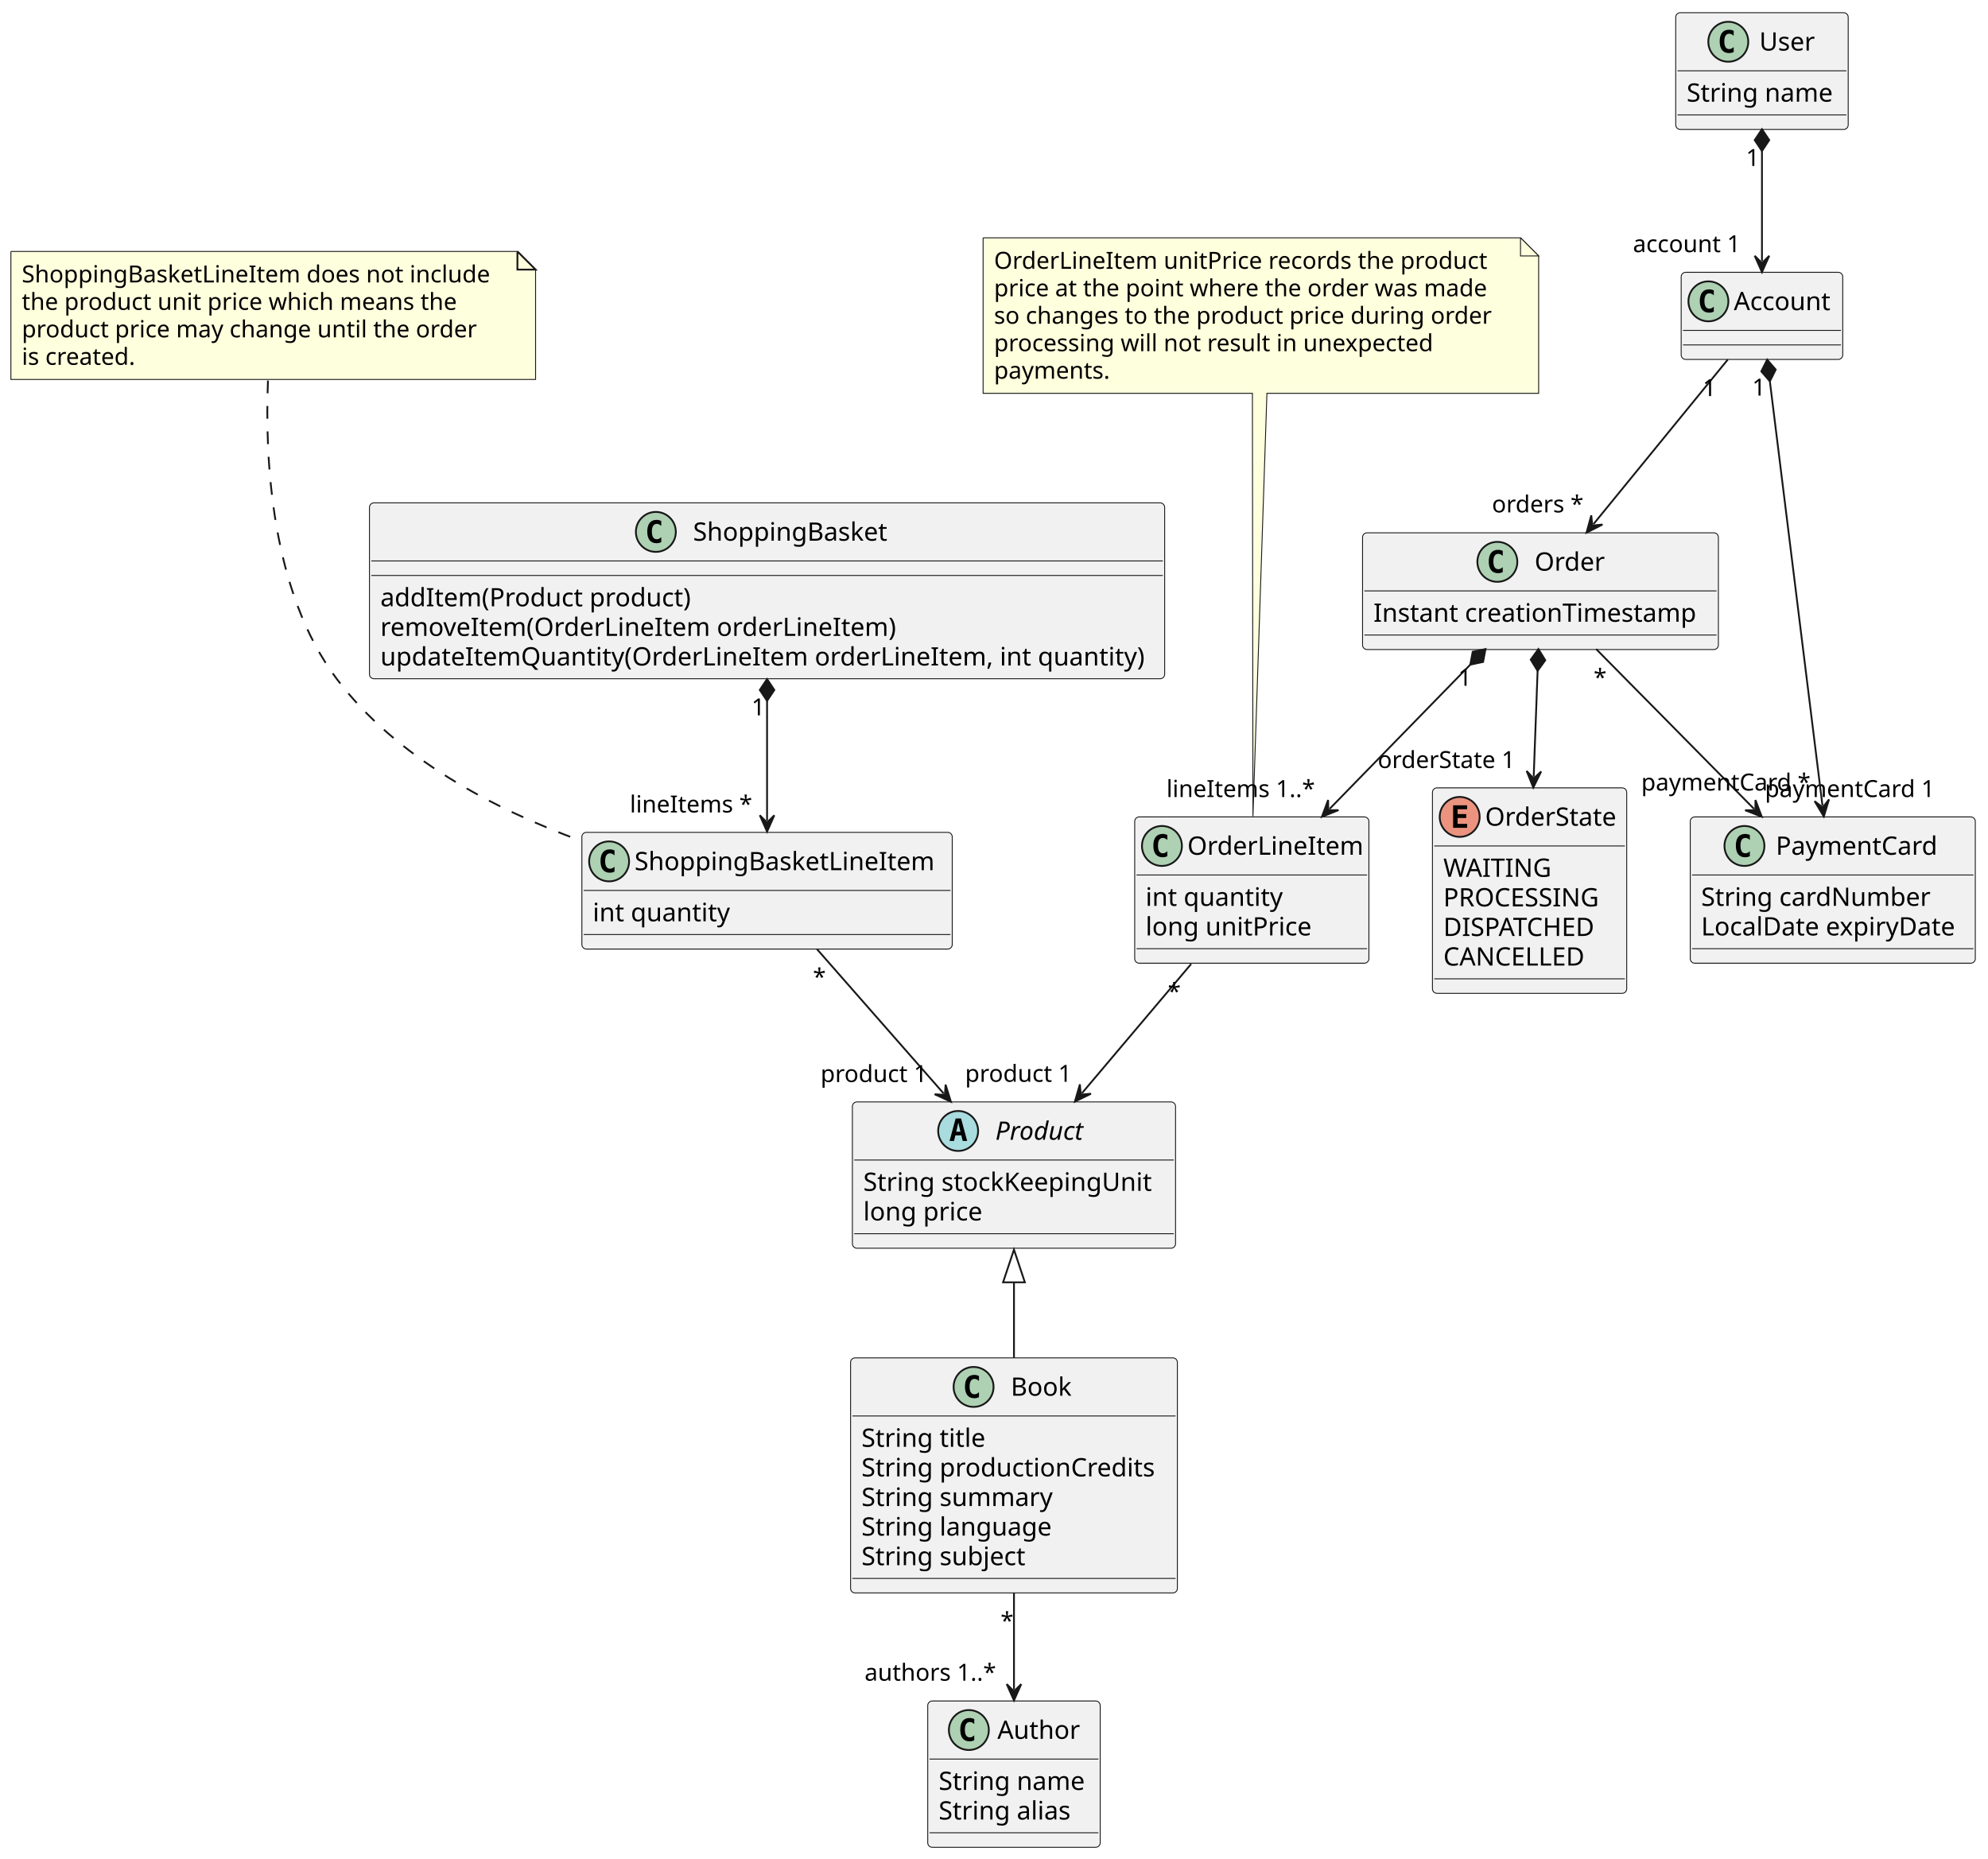
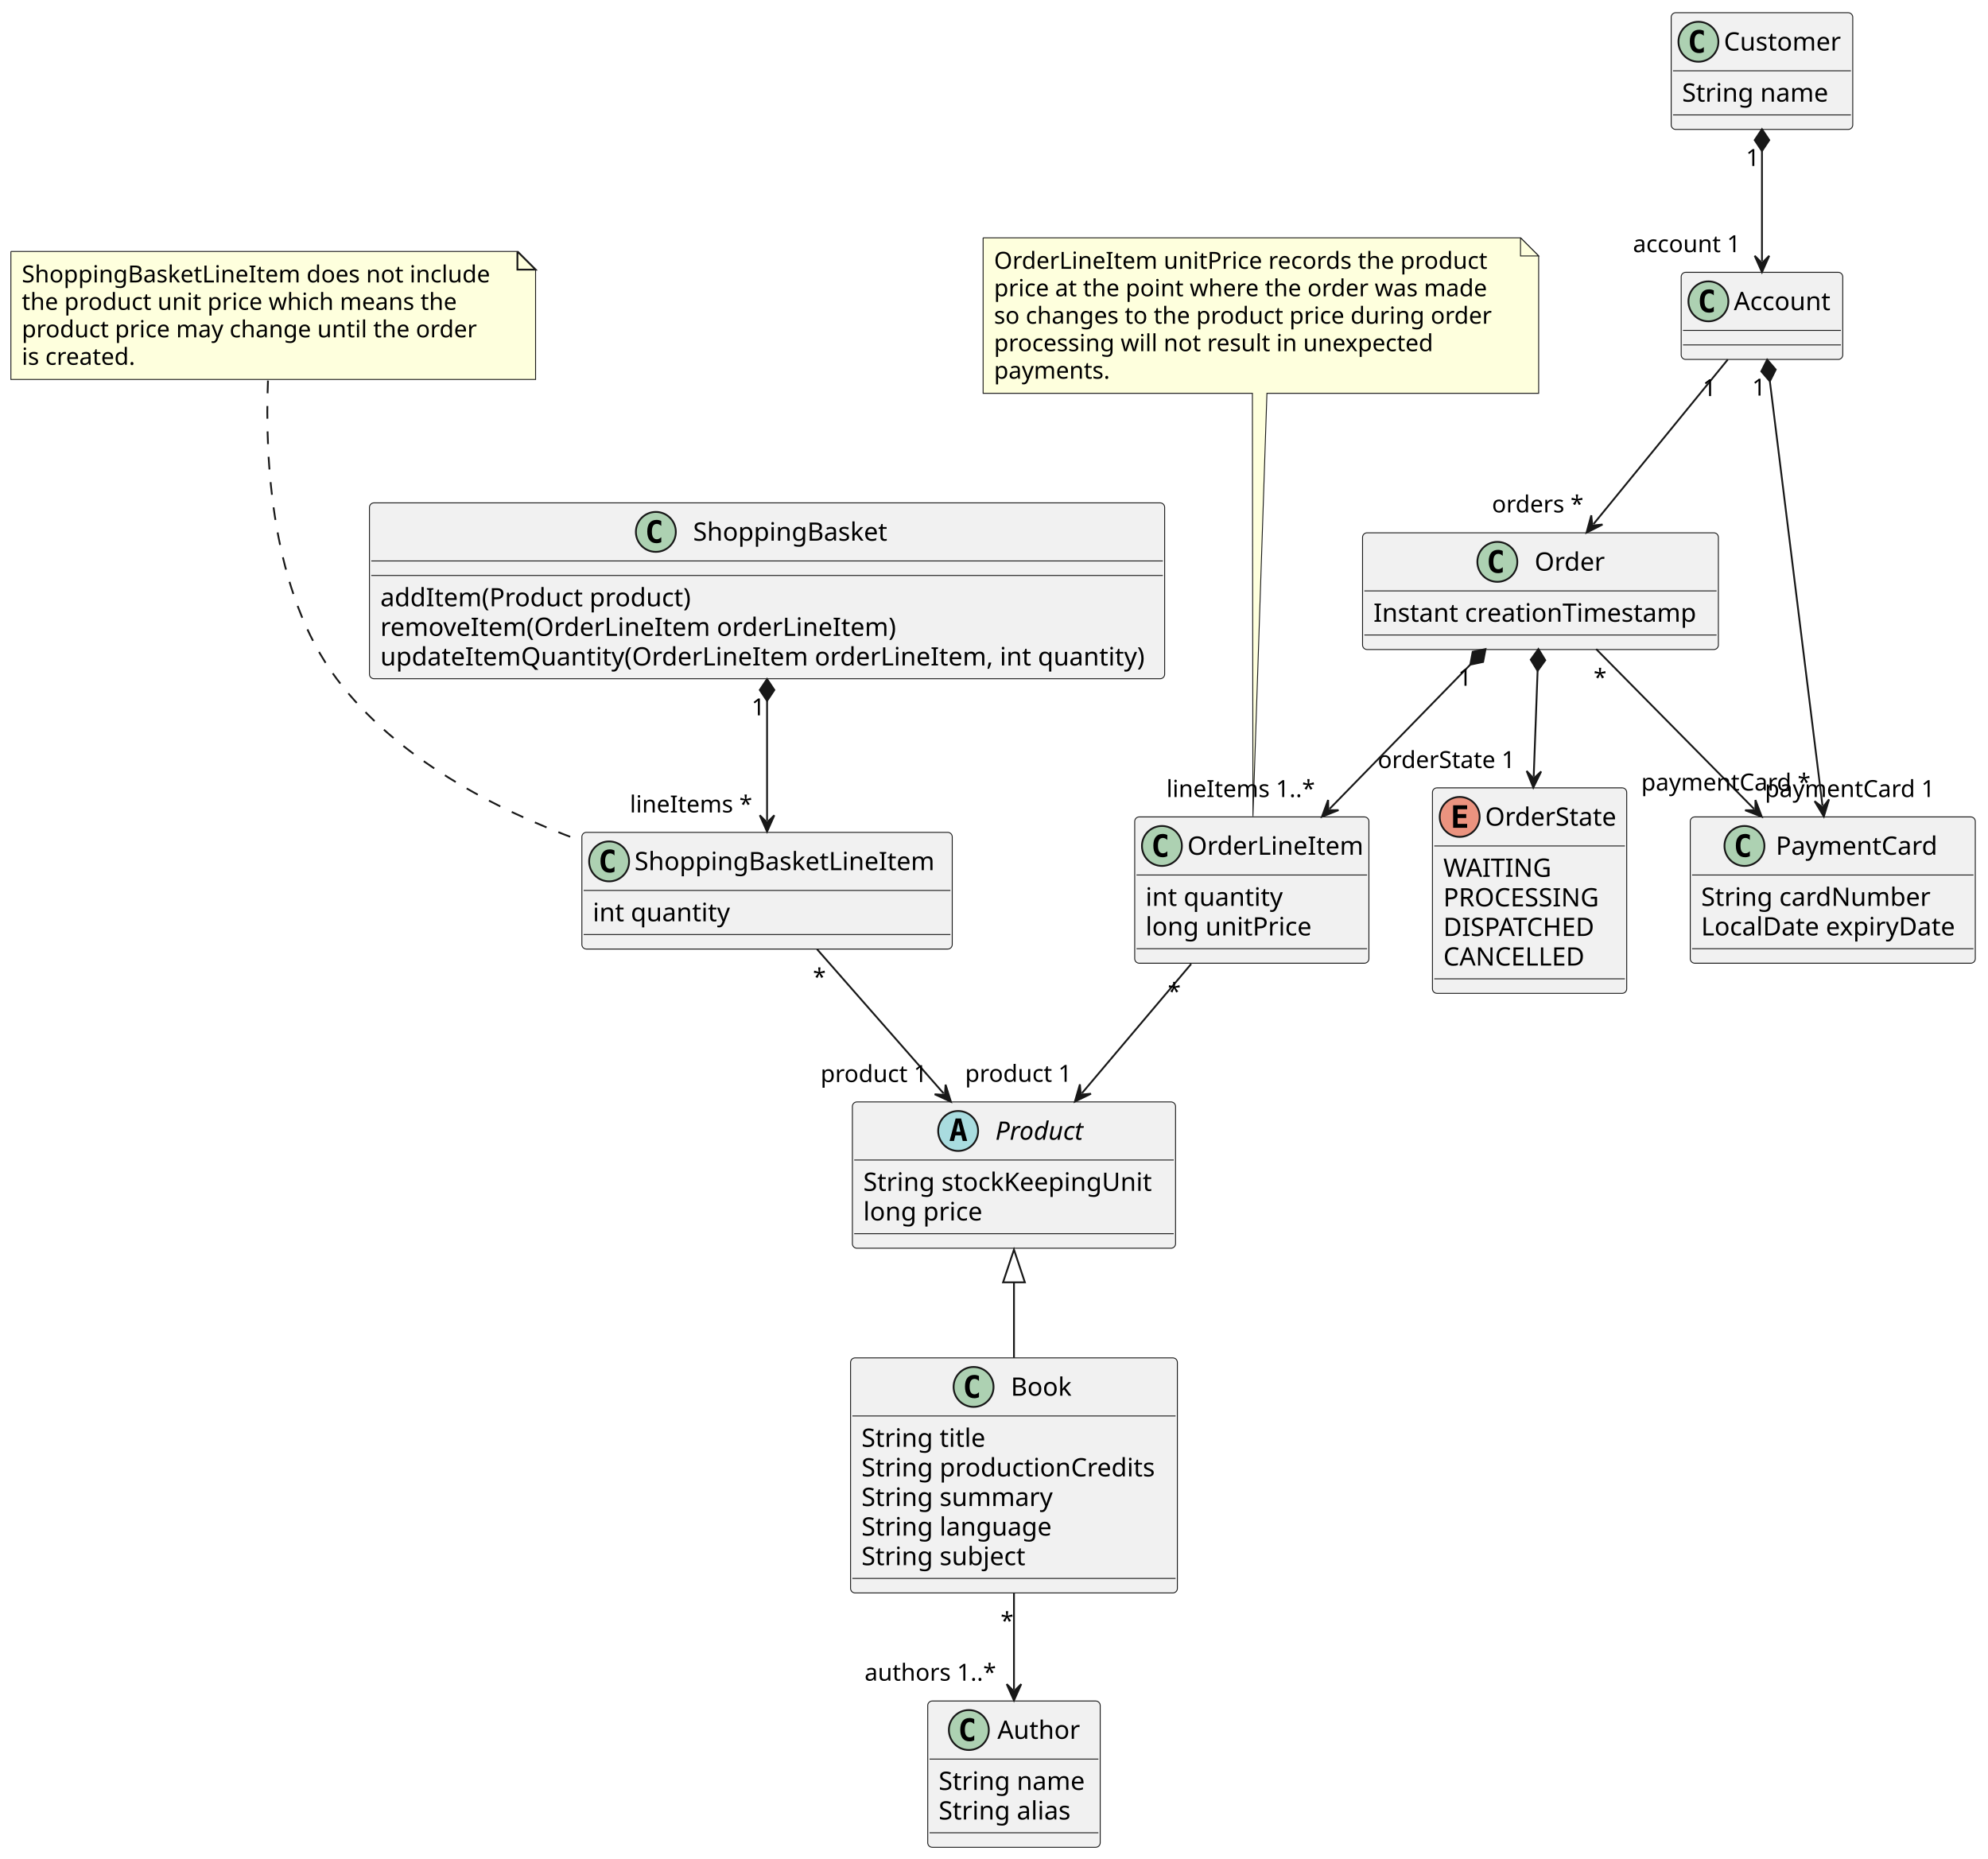
<svg xmlns="http://www.w3.org/2000/svg" contentStyleType="text/css" height="1024px" preserveAspectRatio="none" style="width:1095px;height:1024px;background:#FFFFFF;" version="1.1" viewBox="0 0 1095 1024" width="1095px" zoomAndPan="magnify">
  <defs />
  <g>
    <g id="elem_Product">
      <rect codeLine="2" fill="#F1F1F1" height="80.594" id="Product" rx="2.5" ry="2.5" style="stroke:#181818;stroke-width:0.5;" width="178" x="469.5" y="607" />
      <ellipse cx="527.75" cy="623" fill="#A9DCDF" rx="11" ry="11" style="stroke:#181818;stroke-width:1.0;" />
      <path d="M527.859,618.344 L526.703,623.422 L529.031,623.422 L527.859,618.344 Z M526.375,616.109 L529.359,616.109 L532.719,628.5 L530.266,628.5 L529.5,625.438 L526.219,625.438 L525.469,628.5 L523.031,628.5 L526.375,616.109 Z " fill="#000000" />
      <text fill="#000000" font-family="sans-serif" font-size="14" font-style="italic" lengthAdjust="spacing" textLength="53" x="548.25" y="627.847">Product</text>
      <line style="stroke:#181818;stroke-width:0.5;" x1="470.5" x2="646.5" y1="639" y2="639" />
      <text fill="#000000" font-family="sans-serif" font-size="14" lengthAdjust="spacing" textLength="166" x="475.5" y="655.995">String stockKeepingUnit</text>
      <text fill="#000000" font-family="sans-serif" font-size="14" lengthAdjust="spacing" textLength="68" x="475.5" y="672.292">long price</text>
      <line style="stroke:#181818;stroke-width:0.5;" x1="470.5" x2="646.5" y1="679.594" y2="679.594" />
    </g>
    <g id="elem_Author">
      <rect codeLine="8" fill="#F1F1F1" height="80.594" id="Author" rx="2.5" ry="2.5" style="stroke:#181818;stroke-width:0.5;" width="95" x="511" y="937" />
      <ellipse cx="533.65" cy="953" fill="#ADD1B2" rx="11" ry="11" style="stroke:#181818;stroke-width:1.0;" />
      <path d="M536.619,958.641 Q536.041,958.938 535.4,959.078 Q534.759,959.234 534.056,959.234 Q531.556,959.234 530.228,957.594 Q528.916,955.938 528.916,952.812 Q528.916,949.688 530.228,948.031 Q531.556,946.375 534.056,946.375 Q534.759,946.375 535.4,946.531 Q536.056,946.688 536.619,946.984 L536.619,949.703 Q535.994,949.125 535.4,948.859 Q534.806,948.578 534.181,948.578 Q532.837,948.578 532.15,949.656 Q531.462,950.719 531.462,952.812 Q531.462,954.906 532.15,955.984 Q532.837,957.047 534.181,957.047 Q534.806,957.047 535.4,956.781 Q535.994,956.5 536.619,955.922 L536.619,958.641 Z " fill="#000000" />
      <text fill="#000000" font-family="sans-serif" font-size="14" lengthAdjust="spacing" textLength="46" x="549.35" y="957.847">Author</text>
      <line style="stroke:#181818;stroke-width:0.5;" x1="512" x2="605" y1="969" y2="969" />
      <text fill="#000000" font-family="sans-serif" font-size="14" lengthAdjust="spacing" textLength="83" x="517" y="985.995">String name</text>
      <text fill="#000000" font-family="sans-serif" font-size="14" lengthAdjust="spacing" textLength="74" x="517" y="1002.292">String alias</text>
      <line style="stroke:#181818;stroke-width:0.5;" x1="512" x2="605" y1="1009.594" y2="1009.594" />
    </g>
    <g id="elem_Book">
      <rect codeLine="13" fill="#F1F1F1" height="129.484" id="Book" rx="2.5" ry="2.5" style="stroke:#181818;stroke-width:0.5;" width="180" x="468.5" y="748" />
      <ellipse cx="536.25" cy="764" fill="#ADD1B2" rx="11" ry="11" style="stroke:#181818;stroke-width:1.0;" />
      <path d="M539.219,769.641 Q538.641,769.938 538,770.078 Q537.359,770.234 536.656,770.234 Q534.156,770.234 532.828,768.594 Q531.516,766.938 531.516,763.812 Q531.516,760.688 532.828,759.031 Q534.156,757.375 536.656,757.375 Q537.359,757.375 538,757.531 Q538.656,757.688 539.219,757.984 L539.219,760.703 Q538.594,760.125 538,759.859 Q537.406,759.578 536.781,759.578 Q535.438,759.578 534.75,760.656 Q534.062,761.719 534.062,763.812 Q534.062,765.906 534.75,766.984 Q535.438,768.047 536.781,768.047 Q537.406,768.047 538,767.781 Q538.594,767.5 539.219,766.922 L539.219,769.641 Z " fill="#000000" />
      <text fill="#000000" font-family="sans-serif" font-size="14" lengthAdjust="spacing" textLength="36" x="556.75" y="768.847">Book</text>
      <line style="stroke:#181818;stroke-width:0.5;" x1="469.5" x2="647.5" y1="780" y2="780" />
      <text fill="#000000" font-family="sans-serif" font-size="14" lengthAdjust="spacing" textLength="69" x="474.5" y="796.995">String title</text>
      <text fill="#000000" font-family="sans-serif" font-size="14" lengthAdjust="spacing" textLength="168" x="474.5" y="813.292">String productionCredits</text>
      <text fill="#000000" font-family="sans-serif" font-size="14" lengthAdjust="spacing" textLength="107" x="474.5" y="829.589">String summary</text>
      <text fill="#000000" font-family="sans-serif" font-size="14" lengthAdjust="spacing" textLength="108" x="474.5" y="845.886">String language</text>
      <text fill="#000000" font-family="sans-serif" font-size="14" lengthAdjust="spacing" textLength="95" x="474.5" y="862.183">String subject</text>
      <line style="stroke:#181818;stroke-width:0.5;" x1="469.5" x2="647.5" y1="869.484" y2="869.484" />
    </g>
    <g id="elem_ShoppingBasketLineItem">
      <rect codeLine="26" fill="#F1F1F1" height="64.297" id="ShoppingBasketLineItem" rx="2.5" ry="2.5" style="stroke:#181818;stroke-width:0.5;" width="204" x="320.5" y="458.5" />
      <ellipse cx="335.5" cy="474.5" fill="#ADD1B2" rx="11" ry="11" style="stroke:#181818;stroke-width:1.0;" />
      <path d="M338.469,480.141 Q337.891,480.438 337.25,480.578 Q336.609,480.734 335.906,480.734 Q333.406,480.734 332.078,479.094 Q330.766,477.438 330.766,474.312 Q330.766,471.188 332.078,469.531 Q333.406,467.875 335.906,467.875 Q336.609,467.875 337.25,468.031 Q337.906,468.188 338.469,468.484 L338.469,471.203 Q337.844,470.625 337.25,470.359 Q336.656,470.078 336.031,470.078 Q334.688,470.078 334,471.156 Q333.312,472.219 333.312,474.312 Q333.312,476.406 334,477.484 Q334.688,478.547 336.031,478.547 Q336.656,478.547 337.25,478.281 Q337.844,478 338.469,477.422 L338.469,480.141 Z " fill="#000000" />
      <text fill="#000000" font-family="sans-serif" font-size="14" lengthAdjust="spacing" textLength="172" x="349.5" y="479.347">ShoppingBasketLineItem</text>
      <line style="stroke:#181818;stroke-width:0.5;" x1="321.5" x2="523.5" y1="490.5" y2="490.5" />
      <text fill="#000000" font-family="sans-serif" font-size="14" lengthAdjust="spacing" textLength="76" x="326.5" y="507.495">int quantity</text>
      <line style="stroke:#181818;stroke-width:0.5;" x1="321.5" x2="523.5" y1="514.797" y2="514.797" />
    </g>
    <g id="elem_N1">
      <path d="M6,138.5 L6,209.031 L295,209.031 L295,148.5 L285,138.5 L6,138.5 " fill="#FEFFDD" style="stroke:#181818;stroke-width:0.5;" />
      <path d="M285,138.5 L285,148.5 L295,148.5 L285,138.5 " fill="#FEFFDD" style="stroke:#181818;stroke-width:1.0;" />
      <text fill="#000000" font-family="sans-serif" font-size="13" lengthAdjust="spacing" textLength="268" x="12" y="155.567">ShoppingBasketLineItem does not include</text>
      <text fill="#000000" font-family="sans-serif" font-size="13" lengthAdjust="spacing" textLength="249" x="12" y="170.7">the product unit price which means the</text>
      <text fill="#000000" font-family="sans-serif" font-size="13" lengthAdjust="spacing" textLength="261" x="12" y="185.833">product price may change until the order</text>
      <text fill="#000000" font-family="sans-serif" font-size="13" lengthAdjust="spacing" textLength="67" x="12" y="200.965">is created.</text>
    </g>
    <g id="elem_ShoppingBasket">
      <rect codeLine="40" fill="#F1F1F1" height="96.891" id="ShoppingBasket" rx="2.5" ry="2.5" style="stroke:#181818;stroke-width:0.5;" width="438" x="203.5" y="277" />
      <ellipse cx="361.25" cy="293" fill="#ADD1B2" rx="11" ry="11" style="stroke:#181818;stroke-width:1.0;" />
      <path d="M364.219,298.641 Q363.641,298.938 363,299.078 Q362.359,299.234 361.656,299.234 Q359.156,299.234 357.828,297.594 Q356.516,295.938 356.516,292.812 Q356.516,289.688 357.828,288.031 Q359.156,286.375 361.656,286.375 Q362.359,286.375 363,286.531 Q363.656,286.688 364.219,286.984 L364.219,289.703 Q363.594,289.125 363,288.859 Q362.406,288.578 361.781,288.578 Q360.438,288.578 359.75,289.656 Q359.062,290.719 359.062,292.812 Q359.062,294.906 359.75,295.984 Q360.438,297.047 361.781,297.047 Q362.406,297.047 363,296.781 Q363.594,296.5 364.219,295.922 L364.219,298.641 Z " fill="#000000" />
      <text fill="#000000" font-family="sans-serif" font-size="14" lengthAdjust="spacing" textLength="114" x="381.75" y="297.847">ShoppingBasket</text>
      <line style="stroke:#181818;stroke-width:0.5;" x1="204.5" x2="640.5" y1="309" y2="309" />
      <line style="stroke:#181818;stroke-width:0.5;" x1="204.5" x2="640.5" y1="317" y2="317" />
      <text fill="#000000" font-family="sans-serif" font-size="14" lengthAdjust="spacing" textLength="178" x="209.5" y="333.995">addItem(Product product)</text>
      <text fill="#000000" font-family="sans-serif" font-size="14" lengthAdjust="spacing" textLength="288" x="209.5" y="350.292">removeItem(OrderLineItem orderLineItem)</text>
      <text fill="#000000" font-family="sans-serif" font-size="14" lengthAdjust="spacing" textLength="426" x="209.5" y="366.589">updateItemQuantity(OrderLineItem orderLineItem, int quantity)</text>
    </g>
    <g id="elem_PaymentCard">
      <rect codeLine="48" fill="#F1F1F1" height="80.594" id="PaymentCard" rx="2.5" ry="2.5" style="stroke:#181818;stroke-width:0.5;" width="157" x="931" y="450" />
      <ellipse cx="960.85" cy="466" fill="#ADD1B2" rx="11" ry="11" style="stroke:#181818;stroke-width:1.0;" />
      <path d="M963.819,471.641 Q963.241,471.938 962.6,472.078 Q961.959,472.234 961.256,472.234 Q958.756,472.234 957.428,470.594 Q956.116,468.938 956.116,465.812 Q956.116,462.688 957.428,461.031 Q958.756,459.375 961.256,459.375 Q961.959,459.375 962.6,459.531 Q963.256,459.688 963.819,459.984 L963.819,462.703 Q963.194,462.125 962.6,461.859 Q962.006,461.578 961.381,461.578 Q960.038,461.578 959.35,462.656 Q958.663,463.719 958.663,465.812 Q958.663,467.906 959.35,468.984 Q960.038,470.047 961.381,470.047 Q962.006,470.047 962.6,469.781 Q963.194,469.5 963.819,468.922 L963.819,471.641 Z " fill="#000000" />
      <text fill="#000000" font-family="sans-serif" font-size="14" lengthAdjust="spacing" textLength="92" x="978.15" y="470.847">PaymentCard</text>
      <line style="stroke:#181818;stroke-width:0.5;" x1="932" x2="1087" y1="482" y2="482" />
      <text fill="#000000" font-family="sans-serif" font-size="14" lengthAdjust="spacing" textLength="129" x="937" y="498.995">String cardNumber</text>
      <text fill="#000000" font-family="sans-serif" font-size="14" lengthAdjust="spacing" textLength="145" x="937" y="515.292">LocalDate expiryDate</text>
      <line style="stroke:#181818;stroke-width:0.5;" x1="932" x2="1087" y1="522.594" y2="522.594" />
    </g>
    <g id="elem_OrderLineItem">
      <rect codeLine="53" fill="#F1F1F1" height="80.594" id="OrderLineItem" rx="2.5" ry="2.5" style="stroke:#181818;stroke-width:0.5;" width="129" x="625" y="450" />
      <ellipse cx="640" cy="466" fill="#ADD1B2" rx="11" ry="11" style="stroke:#181818;stroke-width:1.0;" />
      <path d="M642.969,471.641 Q642.391,471.938 641.75,472.078 Q641.109,472.234 640.406,472.234 Q637.906,472.234 636.578,470.594 Q635.266,468.938 635.266,465.812 Q635.266,462.688 636.578,461.031 Q637.906,459.375 640.406,459.375 Q641.109,459.375 641.75,459.531 Q642.406,459.688 642.969,459.984 L642.969,462.703 Q642.344,462.125 641.75,461.859 Q641.156,461.578 640.531,461.578 Q639.188,461.578 638.5,462.656 Q637.812,463.719 637.812,465.812 Q637.812,467.906 638.5,468.984 Q639.188,470.047 640.531,470.047 Q641.156,470.047 641.75,469.781 Q642.344,469.5 642.969,468.922 L642.969,471.641 Z " fill="#000000" />
      <text fill="#000000" font-family="sans-serif" font-size="14" lengthAdjust="spacing" textLength="97" x="654" y="470.847">OrderLineItem</text>
      <line style="stroke:#181818;stroke-width:0.5;" x1="626" x2="753" y1="482" y2="482" />
      <text fill="#000000" font-family="sans-serif" font-size="14" lengthAdjust="spacing" textLength="76" x="631" y="498.995">int quantity</text>
      <text fill="#000000" font-family="sans-serif" font-size="14" lengthAdjust="spacing" textLength="94" x="631" y="515.292">long unitPrice</text>
      <line style="stroke:#181818;stroke-width:0.5;" x1="626" x2="753" y1="522.594" y2="522.594" />
    </g>
    <g id="elem_N2">
      <path d="M541.5,131 L541.5,216.664 A0,0 0 0 0 541.5,216.664 L689.83,216.664 L690.13,449.65 L697.83,216.664 L847.5,216.664 A0,0 0 0 0 847.5,216.664 L847.5,141 L837.5,131 L541.5,131 A0,0 0 0 0 541.5,131 " fill="#FEFFDD" style="stroke:#181818;stroke-width:0.5;" />
      <path d="M837.5,131 L837.5,141 L847.5,141 L837.5,131 " fill="#FEFFDD" style="stroke:#181818;stroke-width:0.5;" />
      <text fill="#000000" font-family="sans-serif" font-size="13" lengthAdjust="spacing" textLength="280" x="547.5" y="148.067">OrderLineItem unitPrice records the product</text>
      <text fill="#000000" font-family="sans-serif" font-size="13" lengthAdjust="spacing" textLength="283" x="547.5" y="163.2">price at the point where the order was made</text>
      <text fill="#000000" font-family="sans-serif" font-size="13" lengthAdjust="spacing" textLength="285" x="547.5" y="178.333">so changes to the product price during order</text>
      <text fill="#000000" font-family="sans-serif" font-size="13" lengthAdjust="spacing" textLength="250" x="547.5" y="193.465">processing will not result in unexpected</text>
      <text fill="#000000" font-family="sans-serif" font-size="13" lengthAdjust="spacing" textLength="68" x="547.5" y="208.598">payments.</text>
    </g>
    <g id="elem_OrderState">
      <rect codeLine="69" fill="#F1F1F1" height="113.188" id="OrderState" rx="2.5" ry="2.5" style="stroke:#181818;stroke-width:0.5;" width="107" x="789" y="434" />
      <ellipse cx="804" cy="450" fill="#EB937F" rx="11" ry="11" style="stroke:#181818;stroke-width:1.0;" />
      <path d="M808.109,456 L800.391,456 L800.391,443.609 L808.109,443.609 L808.109,445.766 L802.844,445.766 L802.844,448.438 L807.609,448.438 L807.609,450.594 L802.844,450.594 L802.844,453.844 L808.109,453.844 L808.109,456 Z " fill="#000000" />
      <text fill="#000000" font-family="sans-serif" font-size="14" lengthAdjust="spacing" textLength="75" x="818" y="454.847">OrderState</text>
      <line style="stroke:#181818;stroke-width:0.5;" x1="790" x2="895" y1="466" y2="466" />
      <text fill="#000000" font-family="sans-serif" font-size="14" lengthAdjust="spacing" textLength="58" x="795" y="482.995">WAITING</text>
      <text fill="#000000" font-family="sans-serif" font-size="14" lengthAdjust="spacing" textLength="91" x="795" y="499.292">PROCESSING</text>
      <text fill="#000000" font-family="sans-serif" font-size="14" lengthAdjust="spacing" textLength="90" x="795" y="515.589">DISPATCHED</text>
      <text fill="#000000" font-family="sans-serif" font-size="14" lengthAdjust="spacing" textLength="82" x="795" y="531.886">CANCELLED</text>
      <line style="stroke:#181818;stroke-width:0.5;" x1="790" x2="895" y1="539.188" y2="539.188" />
    </g>
    <g id="elem_Order">
      <rect codeLine="76" fill="#F1F1F1" height="64.297" id="Order" rx="2.5" ry="2.5" style="stroke:#181818;stroke-width:0.5;" width="196" x="750.5" y="293.5" />
      <ellipse cx="824.75" cy="309.5" fill="#ADD1B2" rx="11" ry="11" style="stroke:#181818;stroke-width:1.0;" />
      <path d="M827.719,315.141 Q827.141,315.438 826.5,315.578 Q825.859,315.734 825.156,315.734 Q822.656,315.734 821.328,314.094 Q820.016,312.438 820.016,309.312 Q820.016,306.188 821.328,304.531 Q822.656,302.875 825.156,302.875 Q825.859,302.875 826.5,303.031 Q827.156,303.188 827.719,303.484 L827.719,306.203 Q827.094,305.625 826.5,305.359 Q825.906,305.078 825.281,305.078 Q823.938,305.078 823.25,306.156 Q822.562,307.219 822.562,309.312 Q822.562,311.406 823.25,312.484 Q823.938,313.547 825.281,313.547 Q825.906,313.547 826.5,313.281 Q827.094,313 827.719,312.422 L827.719,315.141 Z " fill="#000000" />
      <text fill="#000000" font-family="sans-serif" font-size="14" lengthAdjust="spacing" textLength="39" x="845.25" y="314.347">Order</text>
      <line style="stroke:#181818;stroke-width:0.5;" x1="751.5" x2="945.5" y1="325.5" y2="325.5" />
      <text fill="#000000" font-family="sans-serif" font-size="14" lengthAdjust="spacing" textLength="184" x="756.5" y="342.495">Instant creationTimestamp</text>
      <line style="stroke:#181818;stroke-width:0.5;" x1="751.5" x2="945.5" y1="349.797" y2="349.797" />
    </g>
    <g id="elem_Account">
      <rect codeLine="84" fill="#F1F1F1" height="48" id="Account" rx="2.5" ry="2.5" style="stroke:#181818;stroke-width:0.5;" width="89" x="926" y="150" />
      <ellipse cx="941" cy="166" fill="#ADD1B2" rx="11" ry="11" style="stroke:#181818;stroke-width:1.0;" />
      <path d="M943.969,171.641 Q943.391,171.938 942.75,172.078 Q942.109,172.234 941.406,172.234 Q938.906,172.234 937.578,170.594 Q936.266,168.938 936.266,165.812 Q936.266,162.688 937.578,161.031 Q938.906,159.375 941.406,159.375 Q942.109,159.375 942.75,159.531 Q943.406,159.688 943.969,159.984 L943.969,162.703 Q943.344,162.125 942.75,161.859 Q942.156,161.578 941.531,161.578 Q940.188,161.578 939.5,162.656 Q938.812,163.719 938.812,165.812 Q938.812,167.906 939.5,168.984 Q940.188,170.047 941.531,170.047 Q942.156,170.047 942.75,169.781 Q943.344,169.5 943.969,168.922 L943.969,171.641 Z " fill="#000000" />
      <text fill="#000000" font-family="sans-serif" font-size="14" lengthAdjust="spacing" textLength="57" x="955" y="170.847">Account</text>
      <line style="stroke:#181818;stroke-width:0.5;" x1="927" x2="1014" y1="182" y2="182" />
      <line style="stroke:#181818;stroke-width:0.5;" x1="927" x2="1014" y1="190" y2="190" />
    </g>
-     <g id="elem_User">
-       <rect codeLine="90" fill="#F1F1F1" height="64.297" id="User" rx="2.5" ry="2.5" style="stroke:#181818;stroke-width:0.5;" width="95" x="923" y="7" />
-       <ellipse cx="951.95" cy="23" fill="#ADD1B2" rx="11" ry="11" style="stroke:#181818;stroke-width:1.0;" />
-       <path d="M954.919,28.641 Q954.341,28.938 953.7,29.078 Q953.059,29.234 952.356,29.234 Q949.856,29.234 948.528,27.594 Q947.216,25.938 947.216,22.812 Q947.216,19.688 948.528,18.031 Q949.856,16.375 952.356,16.375 Q953.059,16.375 953.7,16.531 Q954.356,16.688 954.919,16.984 L954.919,19.703 Q954.294,19.125 953.7,18.859 Q953.106,18.578 952.481,18.578 Q951.138,18.578 950.45,19.656 Q949.763,20.719 949.763,22.812 Q949.763,24.906 950.45,25.984 Q951.138,27.047 952.481,27.047 Q953.106,27.047 953.7,26.781 Q954.294,26.5 954.919,25.922 L954.919,28.641 Z " fill="#000000" />
-       <text fill="#000000" font-family="sans-serif" font-size="14" lengthAdjust="spacing" textLength="32" x="969.05" y="27.847">User</text>
-       <line style="stroke:#181818;stroke-width:0.5;" x1="924" x2="1017" y1="39" y2="39" />
-       <text fill="#000000" font-family="sans-serif" font-size="14" lengthAdjust="spacing" textLength="83" x="929" y="55.995">String name</text>
-       <line style="stroke:#181818;stroke-width:0.5;" x1="924" x2="1017" y1="63.297" y2="63.297" />
+     <g id="elem_Customer">
+       <rect codeLine="90" fill="#F1F1F1" height="64.297" id="Customer" rx="2.5" ry="2.5" style="stroke:#181818;stroke-width:0.5;" width="100" x="920.5" y="7" />
+       <ellipse cx="935.5" cy="23" fill="#ADD1B2" rx="11" ry="11" style="stroke:#181818;stroke-width:1.0;" />
+       <path d="M938.469,28.641 Q937.891,28.938 937.25,29.078 Q936.609,29.234 935.906,29.234 Q933.406,29.234 932.078,27.594 Q930.766,25.938 930.766,22.812 Q930.766,19.688 932.078,18.031 Q933.406,16.375 935.906,16.375 Q936.609,16.375 937.25,16.531 Q937.906,16.688 938.469,16.984 L938.469,19.703 Q937.844,19.125 937.25,18.859 Q936.656,18.578 936.031,18.578 Q934.688,18.578 934,19.656 Q933.312,20.719 933.312,22.812 Q933.312,24.906 934,25.984 Q934.688,27.047 936.031,27.047 Q936.656,27.047 937.25,26.781 Q937.844,26.5 938.469,25.922 L938.469,28.641 Z " fill="#000000" />
+       <text fill="#000000" font-family="sans-serif" font-size="14" lengthAdjust="spacing" textLength="68" x="949.5" y="27.847">Customer</text>
+       <line style="stroke:#181818;stroke-width:0.5;" x1="921.5" x2="1019.5" y1="39" y2="39" />
+       <text fill="#000000" font-family="sans-serif" font-size="14" lengthAdjust="spacing" textLength="83" x="926.5" y="55.995">String name</text>
+       <line style="stroke:#181818;stroke-width:0.5;" x1="921.5" x2="1019.5" y1="63.297" y2="63.297" />
    </g>
    <g id="link_Product_Book">
      <path codeLine="23" d="M558.5,706.37 C558.5,724.28 558.5,727.85 558.5,747.91 " fill="none" id="Product-backto-Book" style="stroke:#181818;stroke-width:1.0;" />
      <polygon fill="none" points="558.5,688.37,552.5,706.37,564.5,706.37,558.5,688.37" style="stroke:#181818;stroke-width:1.0;" />
    </g>
    <g id="link_Book_Author">
      <path codeLine="24" d="M558.5,877.45 C558.5,897.43 558.5,912.89 558.5,930.7 " fill="none" id="Book-to-Author" style="stroke:#181818;stroke-width:1.0;" />
      <polygon fill="#181818" points="558.5,936.7,562.5,927.7,558.5,931.7,554.5,927.7,558.5,936.7" style="stroke:#181818;stroke-width:1.0;" />
      <text fill="#000000" font-family="sans-serif" font-size="13" lengthAdjust="spacing" textLength="7" x="551.117" y="897.422">*</text>
      <text fill="#000000" font-family="sans-serif" font-size="13" lengthAdjust="spacing" textLength="76" x="476.206" y="925.812">authors 1..*</text>
    </g>
    <g id="link_ShoppingBasketLineItem_Product">
      <path codeLine="30" d="M450.02,522.87 C471.29,547.1 496.902,576.301 519.802,602.391 " fill="none" id="ShoppingBasketLineItem-to-Product" style="stroke:#181818;stroke-width:1.0;" />
      <polygon fill="#181818" points="523.76,606.9,520.829,597.497,520.462,603.142,514.817,602.775,523.76,606.9" style="stroke:#181818;stroke-width:1.0;" />
      <text fill="#000000" font-family="sans-serif" font-size="13" lengthAdjust="spacing" textLength="7" x="447.749" y="542.77">*</text>
      <text fill="#000000" font-family="sans-serif" font-size="13" lengthAdjust="spacing" textLength="61" x="451.955" y="596.045">product 1</text>
    </g>
    <g id="link_N1_ShoppingBasketLineItem">
      <path codeLine="38" d="M147.6,209.65 C145.87,252.54 149.19,325.81 185.5,374 C218.42,417.69 272.24,445.75 320.29,463.27 " fill="none" id="N1-ShoppingBasketLineItem" style="stroke:#181818;stroke-width:1.0;stroke-dasharray:7.0,7.0;" />
    </g>
    <g id="link_ShoppingBasket_ShoppingBasketLineItem">
      <path codeLine="46" d="M422.5,386.08 C422.5,413.15 422.5,428.28 422.5,452.1 " fill="none" id="ShoppingBasket-ShoppingBasketLineItem" style="stroke:#181818;stroke-width:1.0;" />
      <polygon fill="#181818" points="422.5,374.08,418.5,380.08,422.5,386.08,426.5,380.08,422.5,374.08" style="stroke:#181818;stroke-width:1.0;" />
      <polygon fill="#181818" points="422.5,458.1,426.5,449.1,422.5,453.1,418.5,449.1,422.5,458.1" style="stroke:#181818;stroke-width:1.0;" />
      <text fill="#000000" font-family="sans-serif" font-size="13" lengthAdjust="spacing" textLength="8" x="413.938" y="394.05">1</text>
      <text fill="#000000" font-family="sans-serif" font-size="13" lengthAdjust="spacing" textLength="69" x="346.923" y="447.545">lineItems *</text>
    </g>
    <g id="link_OrderLineItem_Product">
      <path codeLine="58" d="M656.1,531.01 C636.47,554.24 615.592,578.937 595.932,602.207 " fill="none" id="OrderLineItem-to-Product" style="stroke:#181818;stroke-width:1.0;" />
      <polygon fill="#181818" points="592.06,606.79,600.924,602.497,595.287,602.971,594.813,597.334,592.06,606.79" style="stroke:#181818;stroke-width:1.0;" />
      <text fill="#000000" font-family="sans-serif" font-size="13" lengthAdjust="spacing" textLength="7" x="643.219" y="550.771">*</text>
      <text fill="#000000" font-family="sans-serif" font-size="13" lengthAdjust="spacing" textLength="61" x="531.567" y="595.917">product 1</text>
    </g>
    <g id="link_Order_OrderState">
      <path codeLine="80" d="M846.92,369.532 C846.13,391.052 845.711,402.334 844.771,427.834 " fill="none" id="Order-OrderState" style="stroke:#181818;stroke-width:1.0;" />
      <polygon fill="#181818" points="847.36,357.54,843.143,363.389,846.92,369.532,851.137,363.683,847.36,357.54" style="stroke:#181818;stroke-width:1.0;" />
      <polygon fill="#181818" points="844.55,433.83,848.879,424.983,844.734,428.833,840.884,424.689,844.55,433.83" style="stroke:#181818;stroke-width:1.0;" />
      <text fill="#000000" font-family="sans-serif" font-size="13" lengthAdjust="spacing" textLength="81" x="758.864" y="423.073">orderState 1</text>
    </g>
    <g id="link_Order_OrderLineItem">
      <path codeLine="81" d="M809.842,366.131 C784.252,392.371 760.009,417.215 732.309,445.615 " fill="none" id="Order-OrderLineItem" style="stroke:#181818;stroke-width:1.0;" />
      <polygon fill="#181818" points="818.22,357.54,811.167,359.043,809.842,366.131,816.895,364.628,818.22,357.54" style="stroke:#181818;stroke-width:1.0;" />
      <polygon fill="#181818" points="728.12,449.91,737.268,446.26,731.611,446.331,731.541,440.674,728.12,449.91" style="stroke:#181818;stroke-width:1.0;" />
      <text fill="#000000" font-family="sans-serif" font-size="13" lengthAdjust="spacing" textLength="8" x="803.15" y="377.745">1</text>
      <text fill="#000000" font-family="sans-serif" font-size="13" lengthAdjust="spacing" textLength="85" x="642.477" y="439.057">lineItems 1..*</text>
    </g>
    <g id="link_Order_PaymentCard">
      <path codeLine="82" d="M879.16,357.54 C905.07,383.78 938.124,417.241 966.174,445.641 " fill="none" id="Order-to-PaymentCard" style="stroke:#181818;stroke-width:1.0;" />
      <polygon fill="#181818" points="970.39,449.91,966.912,440.696,966.876,446.353,961.22,446.317,970.39,449.91" style="stroke:#181818;stroke-width:1.0;" />
      <text fill="#000000" font-family="sans-serif" font-size="13" lengthAdjust="spacing" textLength="7" x="877.762" y="377.745">*</text>
      <text fill="#000000" font-family="sans-serif" font-size="13" lengthAdjust="spacing" textLength="99" x="972.111" y="439.057">paymentCard 1</text>
    </g>
    <g id="link_Account_Order">
      <path codeLine="87" d="M951.7,198.03 C930.85,223.59 900.884,260.312 877.684,288.732 " fill="none" id="Account-to-Order" style="stroke:#181818;stroke-width:1.0;" />
      <polygon fill="#181818" points="873.89,293.38,882.68,288.938,877.052,289.507,876.483,283.878,873.89,293.38" style="stroke:#181818;stroke-width:1.0;" />
      <text fill="#000000" font-family="sans-serif" font-size="13" lengthAdjust="spacing" textLength="8" x="937.857" y="218.194">1</text>
      <text fill="#000000" font-family="sans-serif" font-size="13" lengthAdjust="spacing" textLength="52" x="821.764" y="282.258">orders *</text>
    </g>
    <g id="link_Account_PaymentCard">
      <path codeLine="88" d="M974.846,210.039 C981.446,263.299 995.582,377.296 1003.832,443.816 " fill="none" id="Account-PaymentCard" style="stroke:#181818;stroke-width:1.0;" />
      <polygon fill="#181818" points="973.37,198.13,970.138,204.576,974.846,210.039,978.077,203.593,973.37,198.13" style="stroke:#181818;stroke-width:1.0;" />
      <polygon fill="#181818" points="1004.57,449.77,1007.432,440.346,1003.955,444.808,999.493,441.331,1004.57,449.77" style="stroke:#181818;stroke-width:1.0;" />
      <text fill="#000000" font-family="sans-serif" font-size="13" lengthAdjust="spacing" textLength="8" x="965.095" y="217.923">1</text>
      <text fill="#000000" font-family="sans-serif" font-size="13" lengthAdjust="spacing" textLength="98" x="903.984" y="435.469">paymentCard *</text>
    </g>
-     <g id="link_User_Account">
-       <path codeLine="93" d="M970.5,83.18 C970.5,107.29 970.5,122.12 970.5,143.91 " fill="none" id="User-Account" style="stroke:#181818;stroke-width:1.0;" />
+     <g id="link_Customer_Account">
+       <path codeLine="93" d="M970.5,83.18 C970.5,107.29 970.5,122.12 970.5,143.91 " fill="none" id="Customer-Account" style="stroke:#181818;stroke-width:1.0;" />
      <polygon fill="#181818" points="970.5,71.18,966.5,77.18,970.5,83.18,974.5,77.18,970.5,71.18" style="stroke:#181818;stroke-width:1.0;" />
      <polygon fill="#181818" points="970.5,149.91,974.5,140.91,970.5,144.91,966.5,140.91,970.5,149.91" style="stroke:#181818;stroke-width:1.0;" />
      <text fill="#000000" font-family="sans-serif" font-size="13" lengthAdjust="spacing" textLength="8" x="961.675" y="91.414">1</text>
      <text fill="#000000" font-family="sans-serif" font-size="13" lengthAdjust="spacing" textLength="63" x="899.428" y="138.899">account 1</text>
    </g>
  </g>
</svg>
